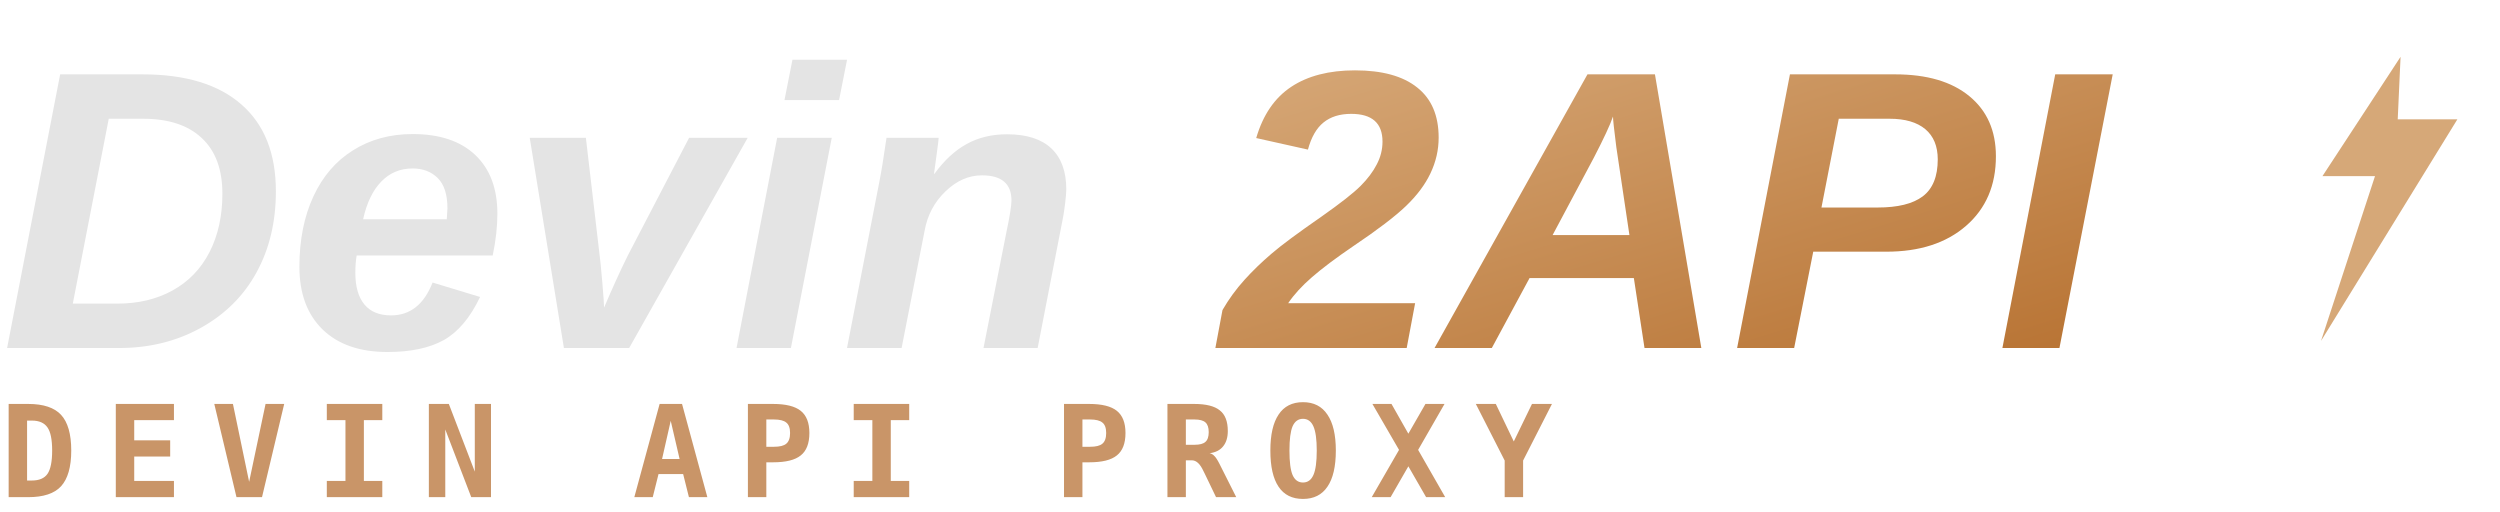
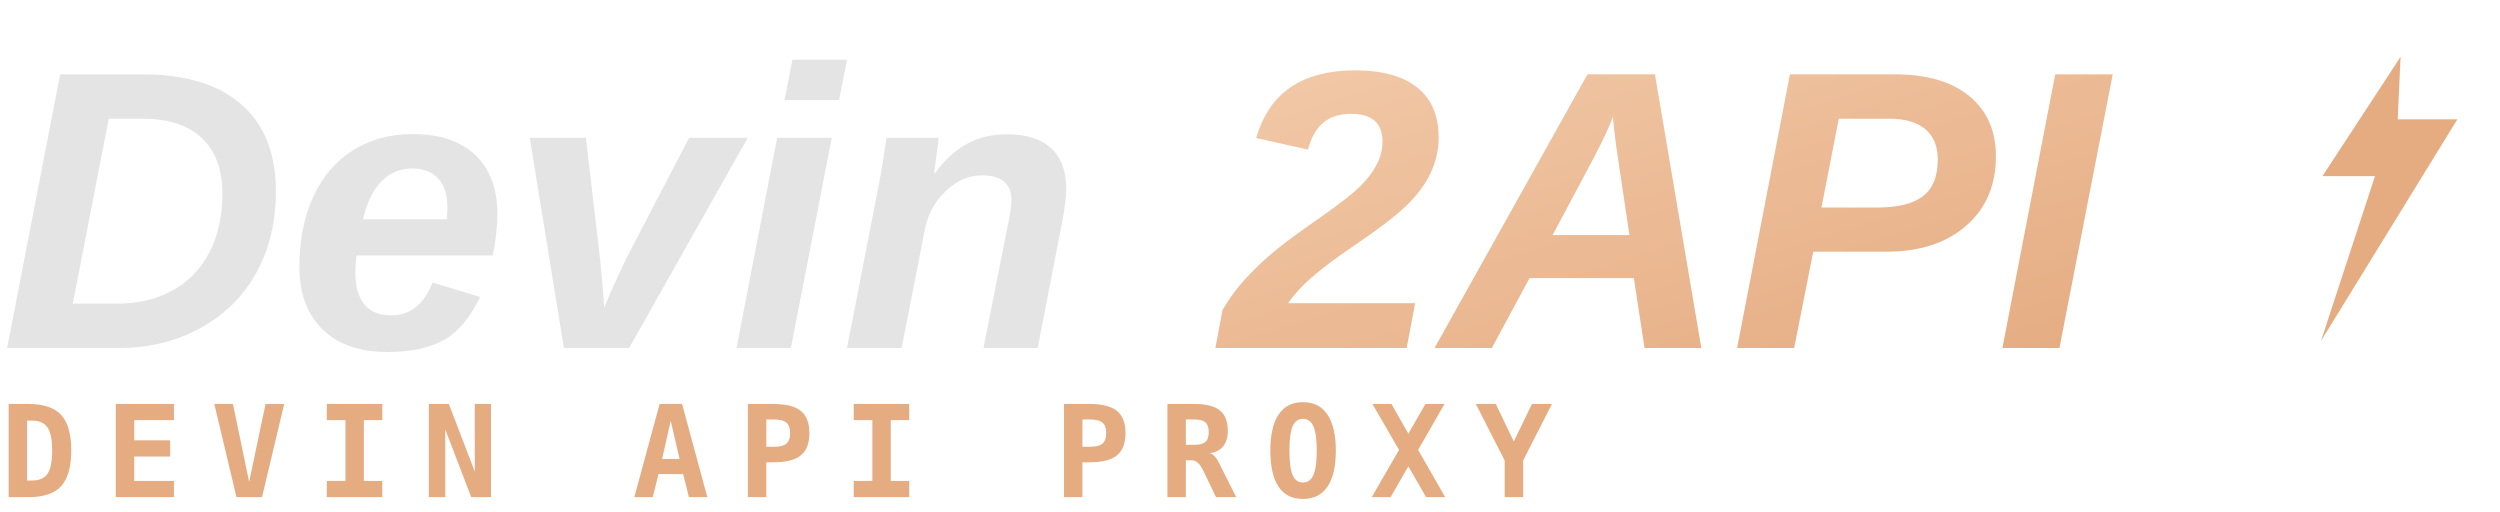
<svg xmlns="http://www.w3.org/2000/svg" width="176" height="36" viewBox="0 0 176 36">
  <defs>
    <linearGradient id="wordmark-cyan-gradient" x1="0" y1="0" x2="1" y2="1">
-       <stop offset="0" stop-color="#d6a878" />
-       <stop offset="1" stop-color="#b87333" />
+       <stop offset="0" stop-color="#f2c9a8" />
+       <stop offset="1" stop-color="#e5ac82" />
    </linearGradient>
  </defs>
  <symbol id="brand-wordmark" viewBox="0 0 176 36">
    <g font-family="'Lexend', Arial Black, Arial, Helvetica, sans-serif" font-size="28" font-style="italic" font-weight="900">
      <text x="0" y="24.5" fill="currentColor" textLength="84" lengthAdjust="spacingAndGlyphs">Devin</text>
      <text x="86" y="24.5" fill="url(#wordmark-cyan-gradient)" textLength="74" lengthAdjust="spacingAndGlyphs">2API</text>
-       <path d="M169 4 163.5 12.4h3.7L163.4 24 173 8.4h-4.2Z" fill="#d6a878" />
+       <path d="M169 4 163.5 12.4h3.7L163.4 24 173 8.4h-4.2Z" fill="#e5ac82" />
    </g>
-     <text x="0" y="35" fill="#c99568" font-family="ui-monospace, SFMono-Regular, Menlo, Consolas, monospace" font-size="9" font-weight="700" letter-spacing="2">DEVIN API PROXY</text>
+     <text x="0" y="35" fill="#e5ac82" font-family="ui-monospace, SFMono-Regular, Menlo, Consolas, monospace" font-size="9" font-weight="700" letter-spacing="2">DEVIN API PROXY</text>
  </symbol>
  <use href="#brand-wordmark" width="176" height="36" color="#e4e4e4" />
</svg>
